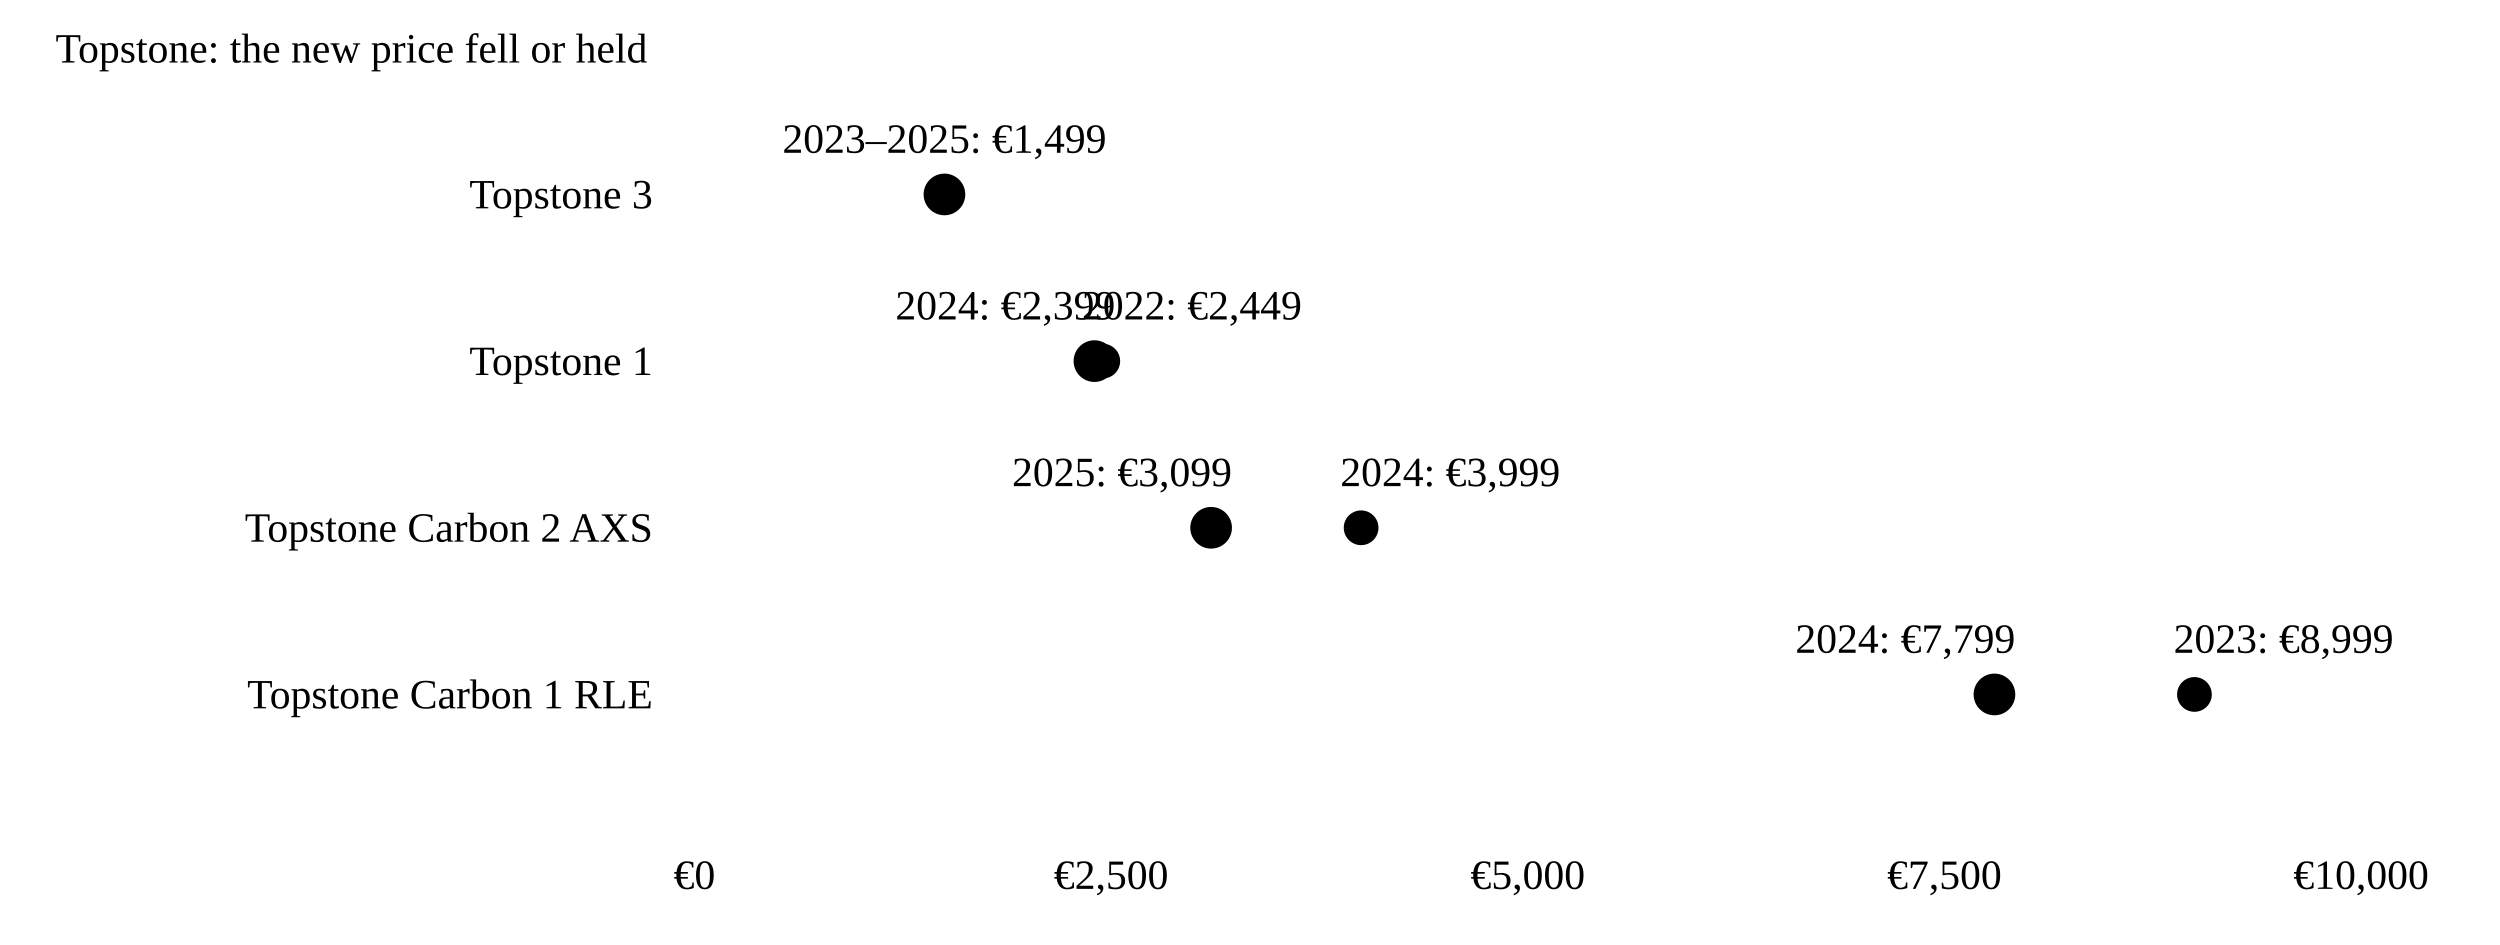
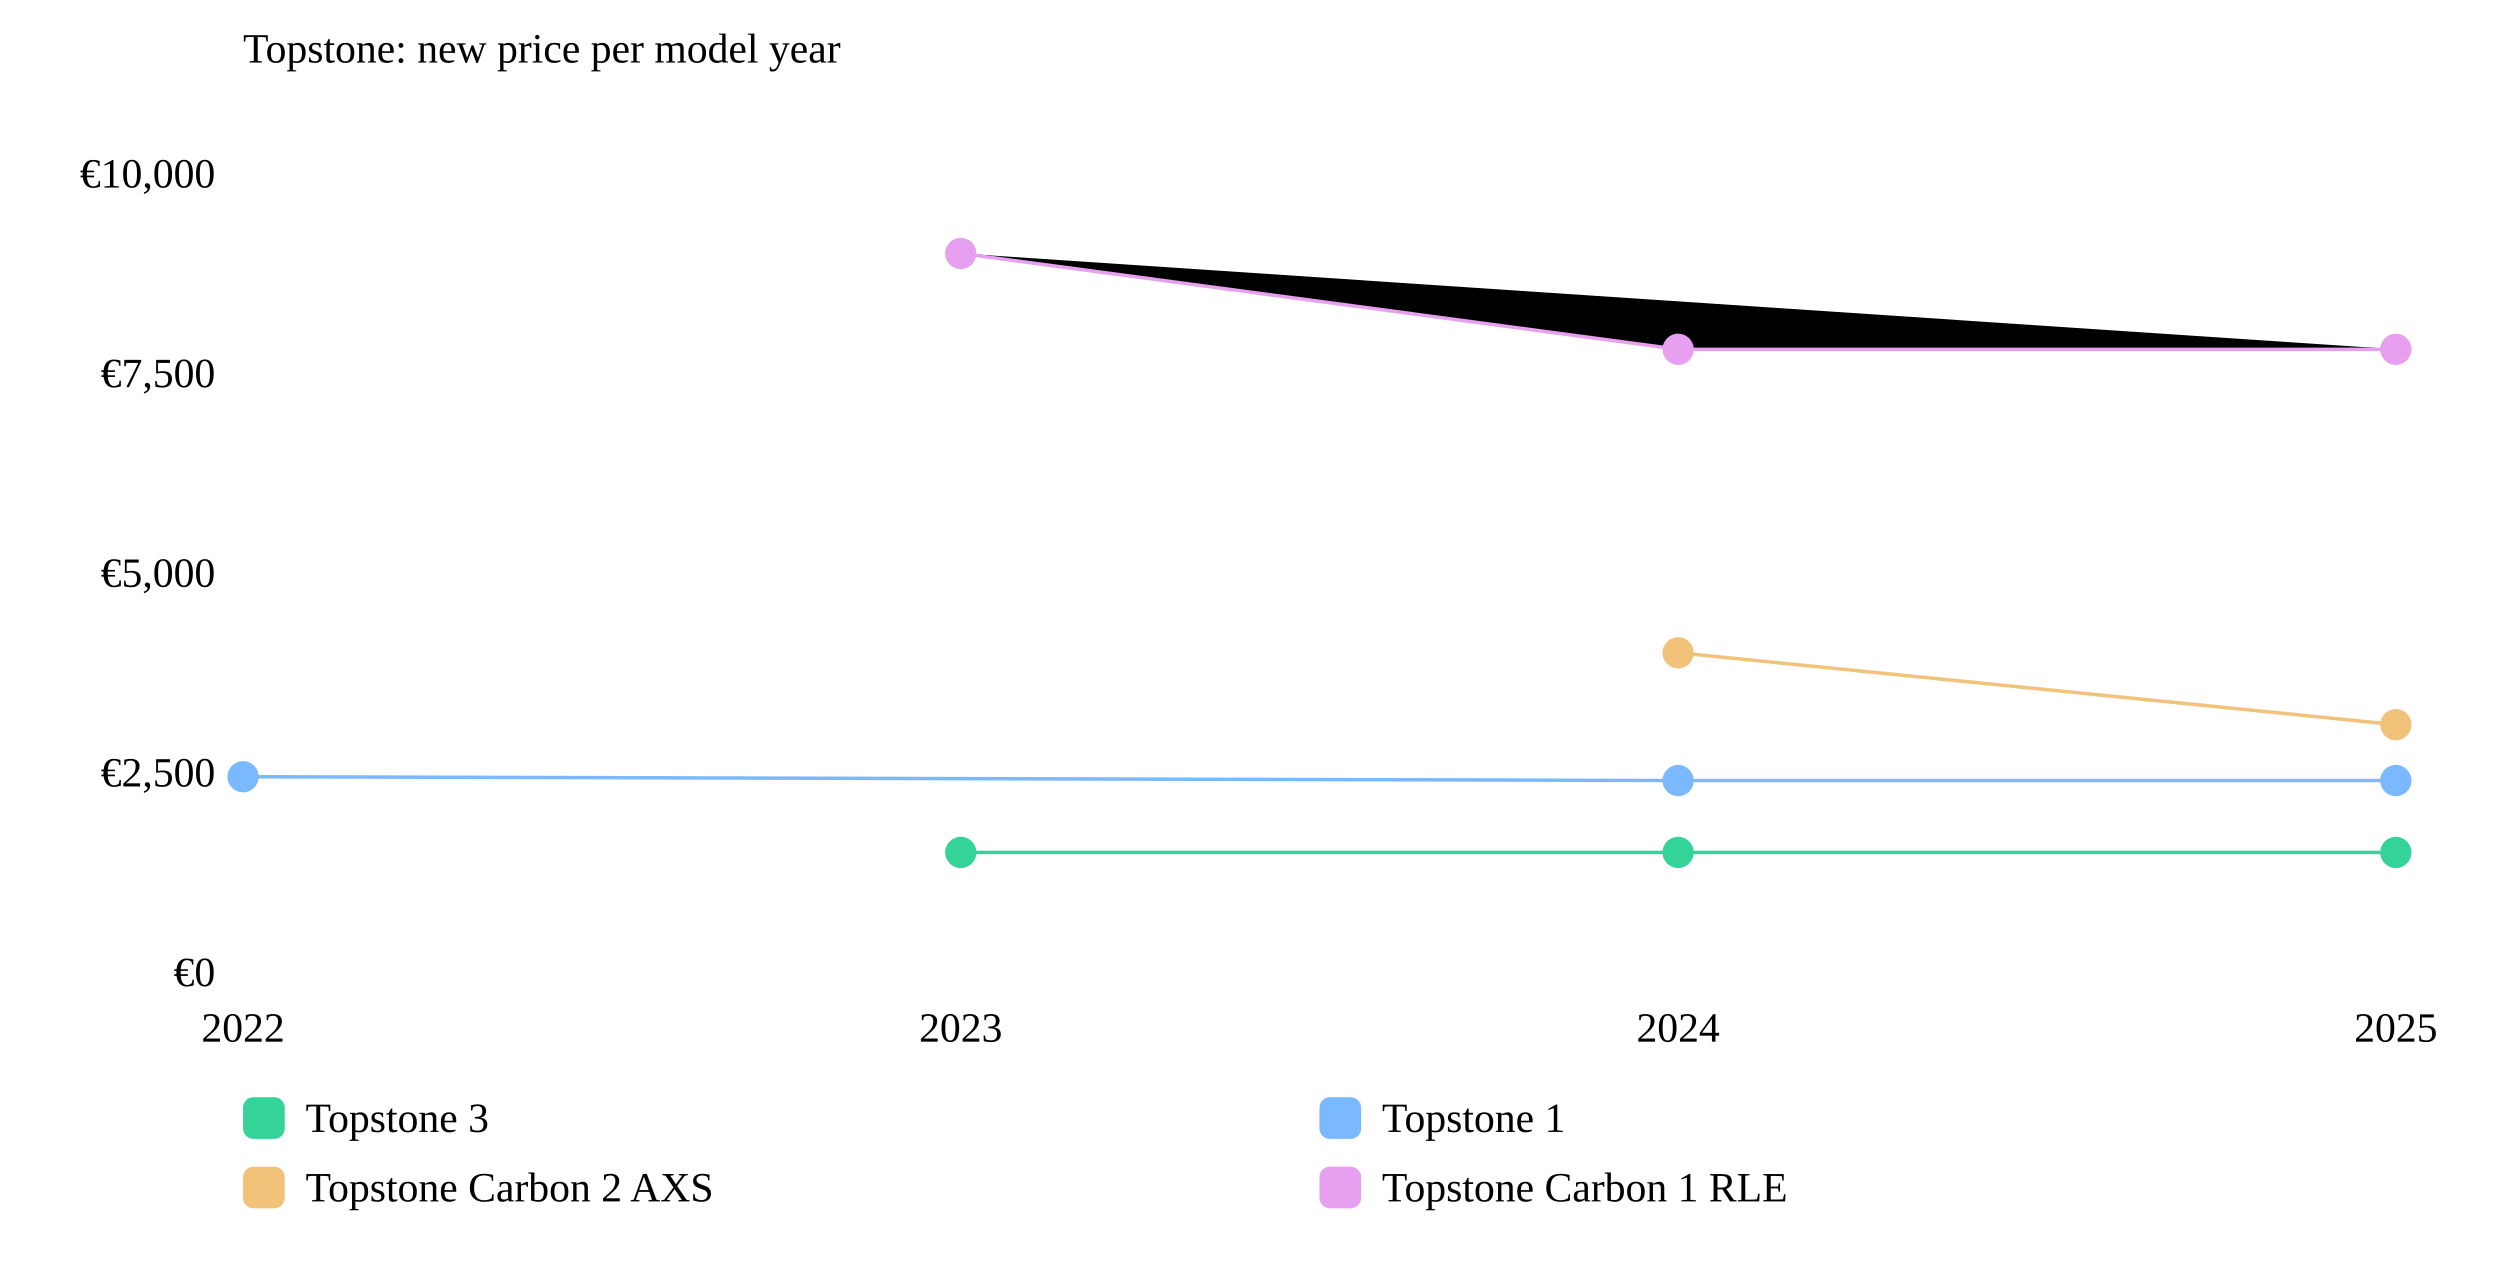
- <svg xmlns="http://www.w3.org/2000/svg" viewBox="0 0 720 272" role="img" aria-label="Topstone: the new price fell or held">
-   <text x="16.0" y="18.0" class="cap" text-anchor="start">Topstone: the new price fell or held</text>
-   <line x1="200.0" y1="36" x2="200.0" y2="238" class="grid" />
-   <text x="200.0" y="256.0" class="tick" text-anchor="middle">€0</text>
-   <line x1="320.0" y1="36" x2="320.0" y2="238" class="grid" />
-   <text x="320.0" y="256.0" class="tick" text-anchor="middle">€2,500</text>
-   <line x1="440.0" y1="36" x2="440.0" y2="238" class="grid" />
-   <text x="440.0" y="256.0" class="tick" text-anchor="middle">€5,000</text>
-   <line x1="560.0" y1="36" x2="560.0" y2="238" class="grid" />
-   <text x="560.0" y="256.0" class="tick" text-anchor="middle">€7,500</text>
-   <line x1="680.0" y1="36" x2="680.0" y2="238" class="grid" />
-   <text x="680.0" y="256.0" class="tick" text-anchor="middle">€10,000</text>
-   <text x="188.0" y="60.0" class="lbl" text-anchor="end">Topstone 3</text>
-   <line x1="272.0" y1="56" x2="272.0" y2="56" class="down" />
-   <circle cx="272.0" cy="56" r="5" class="then" />
-   <circle cx="272.0" cy="56" r="6" class="down-dot" />
-   <text x="272.0" y="44.0" class="val" text-anchor="middle">2023–2025: €1,499</text>
-   <text x="188.0" y="108.0" class="lbl" text-anchor="end">Topstone 1</text>
-   <line x1="317.6" y1="104" x2="315.2" y2="104" class="down" />
-   <circle cx="317.6" cy="104" r="5" class="then" />
-   <circle cx="315.2" cy="104" r="6" class="down-dot" />
-   <text x="321.2" y="92.0" class="val" text-anchor="end">2024: €2,399</text>
-   <text x="311.6" y="92.0" class="val" text-anchor="start">2022: €2,449</text>
-   <text x="188.0" y="156.0" class="lbl" text-anchor="end">Topstone Carbon 2 AXS</text>
-   <line x1="392.0" y1="152" x2="348.8" y2="152" class="down" />
-   <circle cx="392.0" cy="152" r="5" class="then" />
-   <circle cx="348.8" cy="152" r="6" class="down-dot" />
-   <text x="354.8" y="140.0" class="val" text-anchor="end">2025: €3,099</text>
-   <text x="386.0" y="140.0" class="val" text-anchor="start">2024: €3,999</text>
-   <text x="188.0" y="204.0" class="lbl" text-anchor="end">Topstone Carbon 1 RLE</text>
-   <line x1="632.0" y1="200" x2="574.4" y2="200" class="down" />
-   <circle cx="632.0" cy="200" r="5" class="then" />
-   <circle cx="574.4" cy="200" r="6" class="down-dot" />
-   <text x="580.4" y="188.0" class="val" text-anchor="end">2024: €7,799</text>
-   <text x="626.0" y="188.0" class="val" text-anchor="start">2023: €8,999</text>
+ <svg xmlns="http://www.w3.org/2000/svg" viewBox="0 0 720 366" role="img" aria-label="Topstone: new price per model year" data-series="{&quot;title&quot;: &quot;Topstone: new price per model year&quot;, &quot;series&quot;: [{&quot;label&quot;: &quot;Topstone 3&quot;, &quot;points&quot;: [[2023, 1499], [2024, 1499], [2025, 1499]]}, {&quot;label&quot;: &quot;Topstone 1&quot;, &quot;points&quot;: [[2022, 2449], [2024, 2399], [2025, 2399]]}, {&quot;label&quot;: &quot;Topstone Carbon 2 AXS&quot;, &quot;points&quot;: [[2024, 3999], [2025, 3099]]}, {&quot;label&quot;: &quot;Topstone Carbon 1 RLE&quot;, &quot;points&quot;: [[2023, 8999], [2024, 7799], [2025, 7799]]}]}">
+   <text x="70.0" y="18.0" class="cap" text-anchor="start">Topstone: new price per model year</text>
+   <line x1="70" y1="280.0" x2="690" y2="280.0" class="grid" />
+   <text x="62.0" y="284.0" class="tick" text-anchor="end">€0</text>
+   <line x1="70" y1="222.5" x2="690" y2="222.5" class="grid" />
+   <text x="62.0" y="226.5" class="tick" text-anchor="end">€2,500</text>
+   <line x1="70" y1="165.0" x2="690" y2="165.0" class="grid" />
+   <text x="62.0" y="169.0" class="tick" text-anchor="end">€5,000</text>
+   <line x1="70" y1="107.5" x2="690" y2="107.5" class="grid" />
+   <text x="62.0" y="111.5" class="tick" text-anchor="end">€7,500</text>
+   <line x1="70" y1="50.0" x2="690" y2="50.0" class="grid" />
+   <text x="62.0" y="54.0" class="tick" text-anchor="end">€10,000</text>
+   <text x="70.0" y="300.0" class="tick" text-anchor="middle">2022</text>
+   <text x="276.7" y="300.0" class="tick" text-anchor="middle">2023</text>
+   <text x="483.3" y="300.0" class="tick" text-anchor="middle">2024</text>
+   <text x="690.0" y="300.0" class="tick" text-anchor="middle">2025</text>
+   <polyline points="276.7,245.5 483.3,245.5 690.0,245.5" class="yline" style="stroke:#34D399" />
+   <circle cx="276.7" cy="245.5" r="4.5" class="ydot" style="fill:#34D399" />
+   <circle cx="483.3" cy="245.5" r="4.5" class="ydot" style="fill:#34D399" />
+   <circle cx="690.0" cy="245.5" r="4.5" class="ydot" style="fill:#34D399" />
+   <rect x="70" y="316" width="12" height="12" rx="3" style="fill:#34D399" />
+   <text x="88.0" y="326.0" class="tick" text-anchor="start">Topstone 3</text>
+   <polyline points="70.0,223.7 483.3,224.8 690.0,224.8" class="yline" style="stroke:#7AB8FF" />
+   <circle cx="70.0" cy="223.7" r="4.5" class="ydot" style="fill:#7AB8FF" />
+   <circle cx="483.3" cy="224.8" r="4.5" class="ydot" style="fill:#7AB8FF" />
+   <circle cx="690.0" cy="224.8" r="4.5" class="ydot" style="fill:#7AB8FF" />
+   <rect x="380" y="316" width="12" height="12" rx="3" style="fill:#7AB8FF" />
+   <text x="398.0" y="326.0" class="tick" text-anchor="start">Topstone 1</text>
+   <polyline points="483.3,188.0 690.0,208.7" class="yline" style="stroke:#F2C27A" />
+   <circle cx="483.3" cy="188.0" r="4.5" class="ydot" style="fill:#F2C27A" />
+   <circle cx="690.0" cy="208.7" r="4.5" class="ydot" style="fill:#F2C27A" />
+   <rect x="70" y="336" width="12" height="12" rx="3" style="fill:#F2C27A" />
+   <text x="88.0" y="346.0" class="tick" text-anchor="start">Topstone Carbon 2 AXS</text>
+   <polyline points="276.7,73.0 483.3,100.6 690.0,100.6" class="yline" style="stroke:#E7A0F0" />
+   <circle cx="276.7" cy="73.0" r="4.5" class="ydot" style="fill:#E7A0F0" />
+   <circle cx="483.3" cy="100.6" r="4.5" class="ydot" style="fill:#E7A0F0" />
+   <circle cx="690.0" cy="100.6" r="4.5" class="ydot" style="fill:#E7A0F0" />
+   <rect x="380" y="336" width="12" height="12" rx="3" style="fill:#E7A0F0" />
+   <text x="398.0" y="346.0" class="tick" text-anchor="start">Topstone Carbon 1 RLE</text>
</svg>
